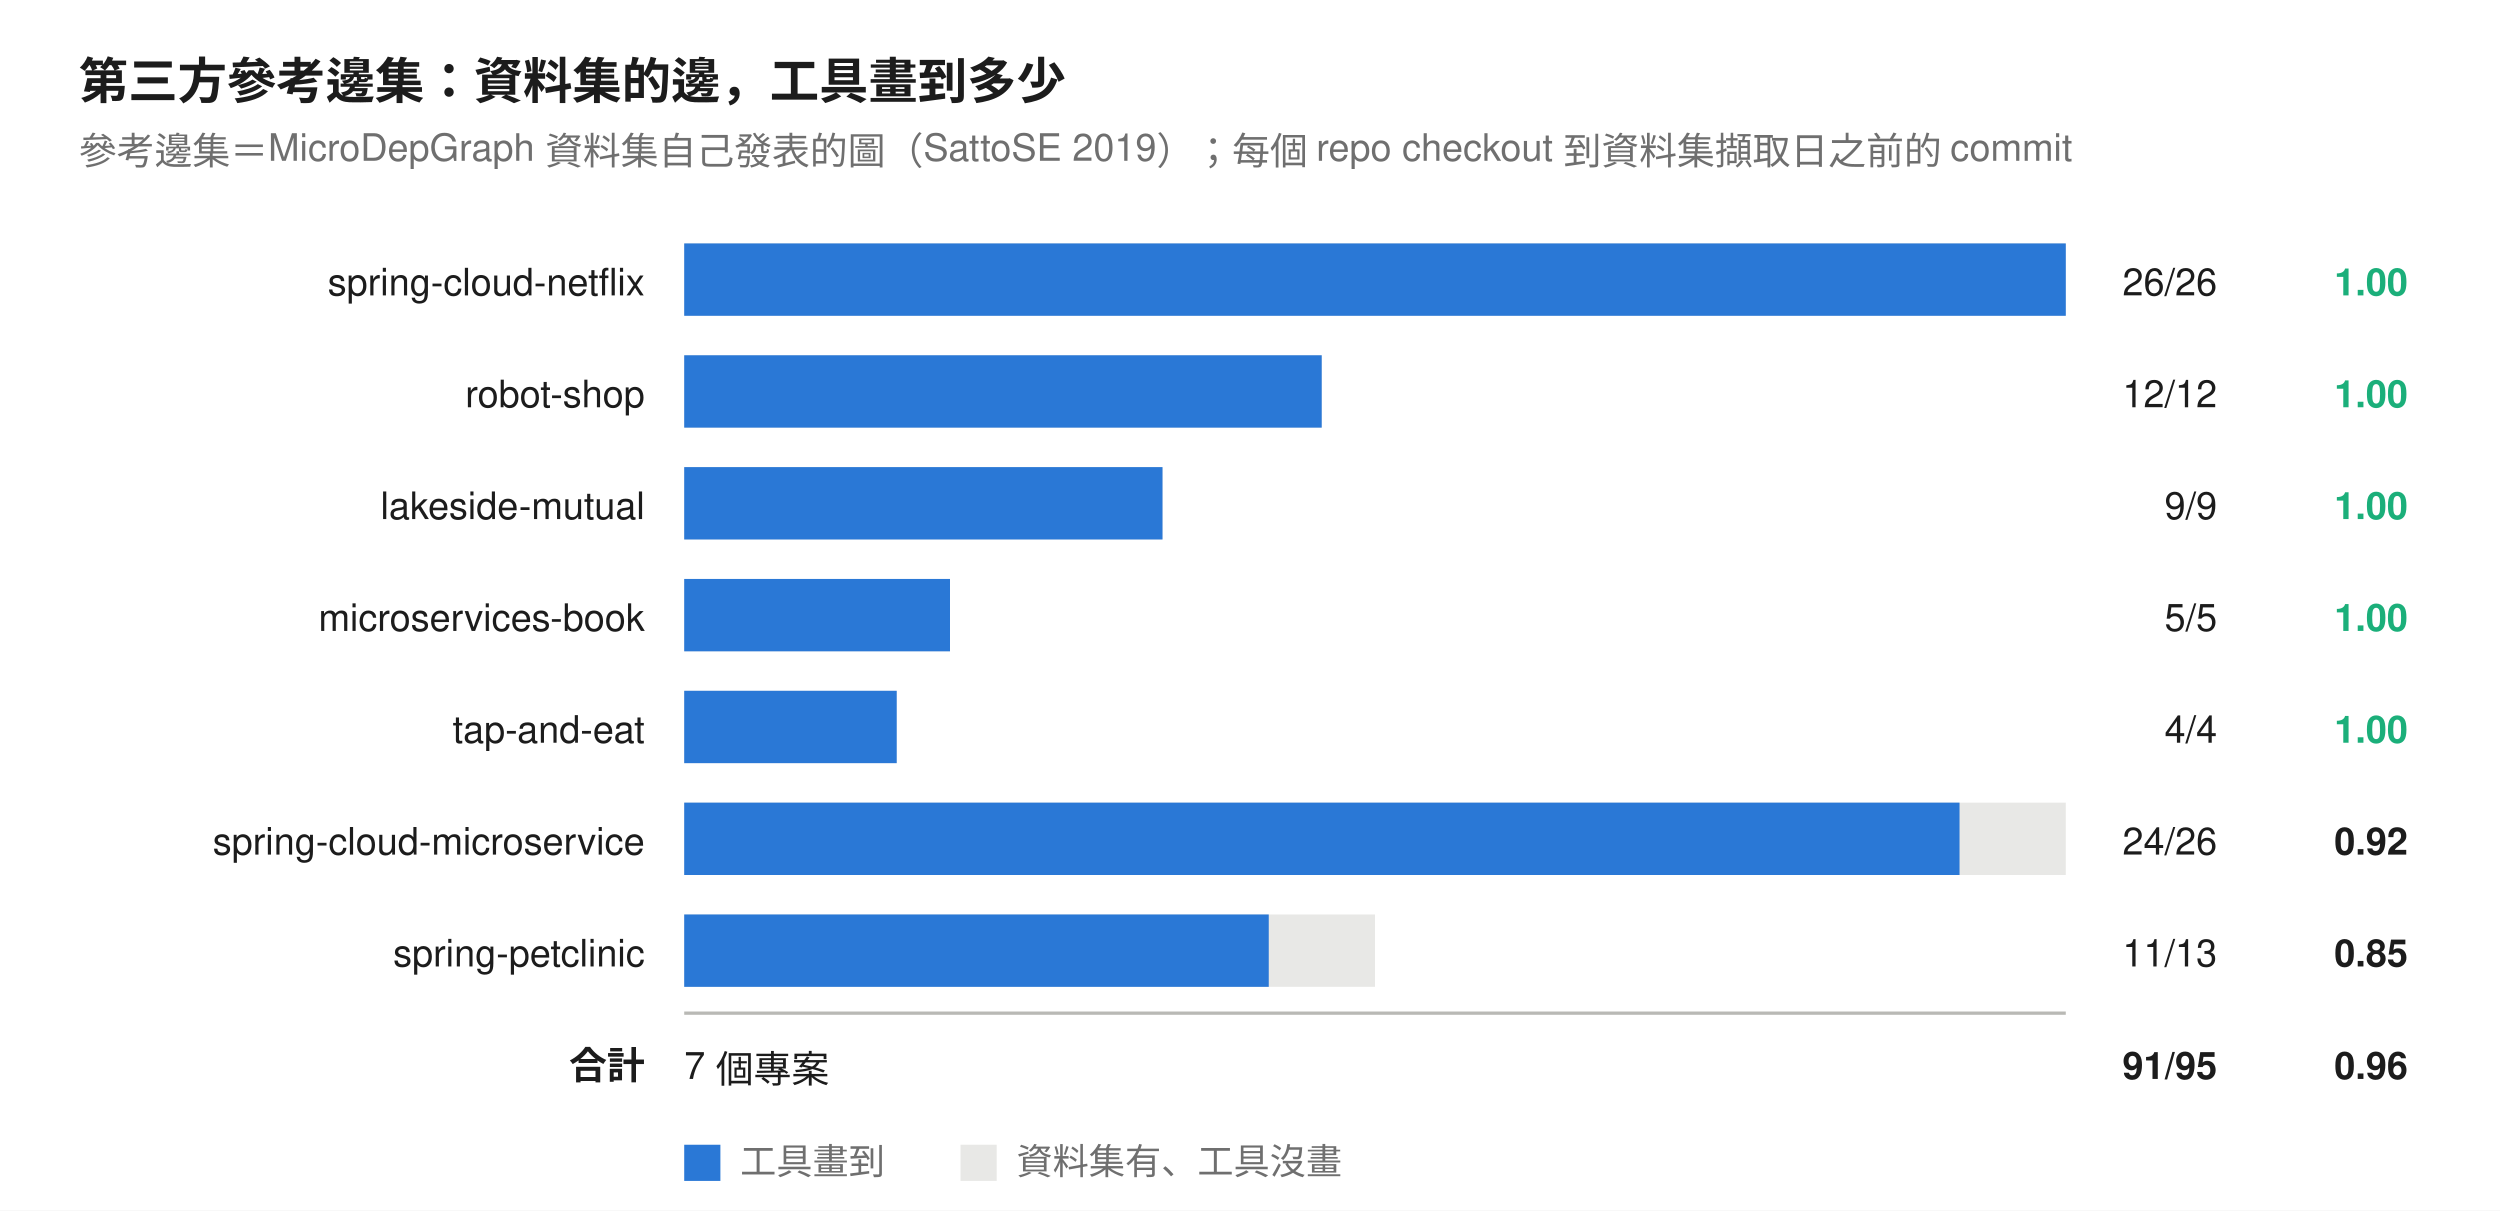
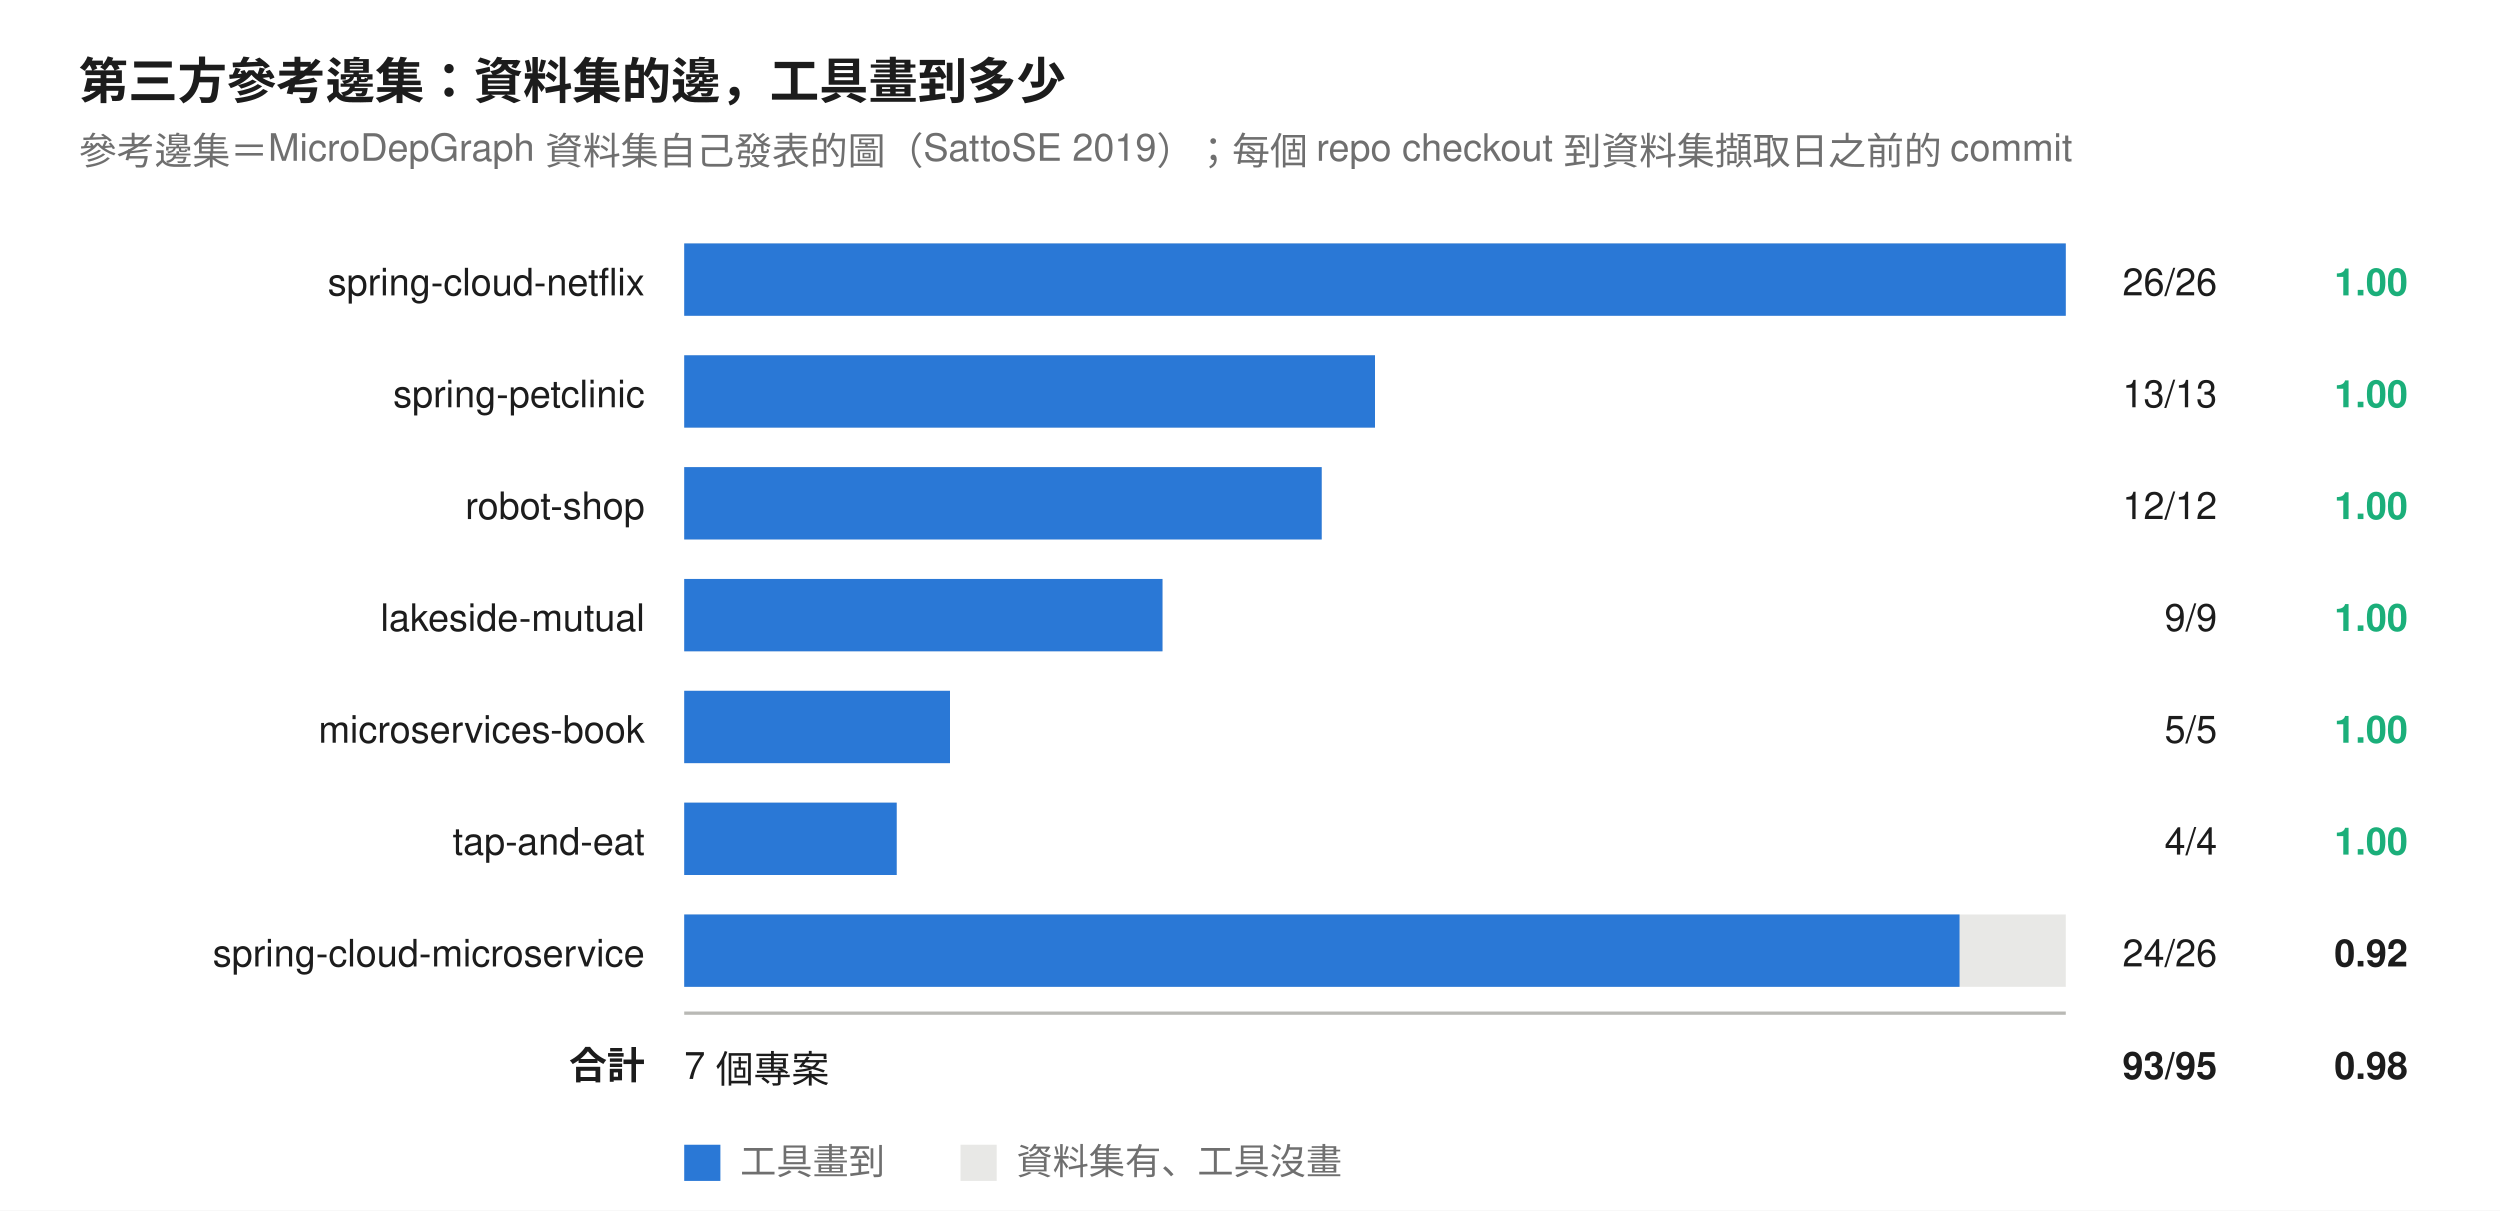
<svg xmlns="http://www.w3.org/2000/svg" width="760" height="368" viewBox="0 0 760 368" font-family="-apple-system,BlinkMacSystemFont,'Segoe UI',Helvetica,Arial,sans-serif">
  <rect width="760" height="368" fill="#ffffff" />
  <text x="24" y="30" font-size="15" font-weight="600" fill="#1c1c1c">第三方參考邊集：資料集的邊，工具畫到多少</text>
  <text x="24" y="50" font-size="11.5" fill="#6f6f6f">參考邊集＝MicroDepGraph 資料集自己發表的圖（SattoSE 2019）；每個 repo checkout 到資料集擷取日之前的 commit</text>
  <text x="196" y="89.8" font-size="11.5" fill="#1c1c1c" text-anchor="end">spring-cloud-netflix</text>
  <rect x="208" y="74" width="420.0" height="22" fill="#e8e8e6" />
  <rect x="208" y="74" width="420.0" height="22" fill="#2a78d6" />
  <text x="674.0" y="89.8" font-size="11.5" fill="#1c1c1c" text-anchor="end">26/26</text>
  <text x="732.0" y="89.8" font-size="11.5" font-weight="600" text-anchor="end" fill="#1baf7a">1.00</text>
-   <text x="196" y="123.8" font-size="11.5" fill="#1c1c1c" text-anchor="end">robot-shop</text>
-   <rect x="208" y="108" width="193.8" height="22" fill="#e8e8e6" />
-   <rect x="208" y="108" width="193.8" height="22" fill="#2a78d6" />
-   <text x="674.0" y="123.8" font-size="11.5" fill="#1c1c1c" text-anchor="end">12/12</text>
+   <text x="196" y="123.8" font-size="11.5" fill="#1c1c1c" text-anchor="end">spring-petclinic</text>
+   <rect x="208" y="108" width="210.0" height="22" fill="#e8e8e6" />
+   <rect x="208" y="108" width="210.0" height="22" fill="#2a78d6" />
+   <text x="674.0" y="123.8" font-size="11.5" fill="#1c1c1c" text-anchor="end">13/13</text>
  <text x="732.0" y="123.8" font-size="11.5" font-weight="600" text-anchor="end" fill="#1baf7a">1.00</text>
-   <text x="196" y="157.8" font-size="11.5" fill="#1c1c1c" text-anchor="end">lakeside-mutual</text>
-   <rect x="208" y="142" width="145.4" height="22" fill="#e8e8e6" />
-   <rect x="208" y="142" width="145.4" height="22" fill="#2a78d6" />
-   <text x="674.0" y="157.8" font-size="11.5" fill="#1c1c1c" text-anchor="end">9/9</text>
+   <text x="196" y="157.8" font-size="11.5" fill="#1c1c1c" text-anchor="end">robot-shop</text>
+   <rect x="208" y="142" width="193.8" height="22" fill="#e8e8e6" />
+   <rect x="208" y="142" width="193.8" height="22" fill="#2a78d6" />
+   <text x="674.0" y="157.8" font-size="11.5" fill="#1c1c1c" text-anchor="end">12/12</text>
  <text x="732.0" y="157.8" font-size="11.5" font-weight="600" text-anchor="end" fill="#1baf7a">1.00</text>
-   <text x="196" y="191.8" font-size="11.5" fill="#1c1c1c" text-anchor="end">microservices-book</text>
-   <rect x="208" y="176" width="80.8" height="22" fill="#e8e8e6" />
-   <rect x="208" y="176" width="80.8" height="22" fill="#2a78d6" />
-   <text x="674.0" y="191.8" font-size="11.5" fill="#1c1c1c" text-anchor="end">5/5</text>
+   <text x="196" y="191.8" font-size="11.5" fill="#1c1c1c" text-anchor="end">lakeside-mutual</text>
+   <rect x="208" y="176" width="145.4" height="22" fill="#e8e8e6" />
+   <rect x="208" y="176" width="145.4" height="22" fill="#2a78d6" />
+   <text x="674.0" y="191.8" font-size="11.5" fill="#1c1c1c" text-anchor="end">9/9</text>
  <text x="732.0" y="191.8" font-size="11.5" font-weight="600" text-anchor="end" fill="#1baf7a">1.00</text>
-   <text x="196" y="225.8" font-size="11.5" fill="#1c1c1c" text-anchor="end">tap-and-eat</text>
-   <rect x="208" y="210" width="64.6" height="22" fill="#e8e8e6" />
-   <rect x="208" y="210" width="64.6" height="22" fill="#2a78d6" />
-   <text x="674.0" y="225.8" font-size="11.5" fill="#1c1c1c" text-anchor="end">4/4</text>
+   <text x="196" y="225.8" font-size="11.5" fill="#1c1c1c" text-anchor="end">microservices-book</text>
+   <rect x="208" y="210" width="80.8" height="22" fill="#e8e8e6" />
+   <rect x="208" y="210" width="80.8" height="22" fill="#2a78d6" />
+   <text x="674.0" y="225.8" font-size="11.5" fill="#1c1c1c" text-anchor="end">5/5</text>
  <text x="732.0" y="225.8" font-size="11.5" font-weight="600" text-anchor="end" fill="#1baf7a">1.00</text>
-   <text x="196" y="259.8" font-size="11.5" fill="#1c1c1c" text-anchor="end">spring-cloud-microservice</text>
-   <rect x="208" y="244" width="420.0" height="22" fill="#e8e8e6" />
-   <rect x="208" y="244" width="387.7" height="22" fill="#2a78d6" />
-   <text x="674.0" y="259.8" font-size="11.5" fill="#1c1c1c" text-anchor="end">24/26</text>
-   <text x="732.0" y="259.8" font-size="11.5" font-weight="600" text-anchor="end" fill="#1c1c1c">0.92</text>
-   <text x="196" y="293.8" font-size="11.5" fill="#1c1c1c" text-anchor="end">spring-petclinic</text>
-   <rect x="208" y="278" width="210.0" height="22" fill="#e8e8e6" />
-   <rect x="208" y="278" width="177.7" height="22" fill="#2a78d6" />
-   <text x="674.0" y="293.8" font-size="11.5" fill="#1c1c1c" text-anchor="end">11/13</text>
-   <text x="732.0" y="293.8" font-size="11.5" font-weight="600" text-anchor="end" fill="#1c1c1c">0.85</text>
+   <text x="196" y="259.8" font-size="11.5" fill="#1c1c1c" text-anchor="end">tap-and-eat</text>
+   <rect x="208" y="244" width="64.6" height="22" fill="#e8e8e6" />
+   <rect x="208" y="244" width="64.6" height="22" fill="#2a78d6" />
+   <text x="674.0" y="259.8" font-size="11.5" fill="#1c1c1c" text-anchor="end">4/4</text>
+   <text x="732.0" y="259.8" font-size="11.5" font-weight="600" text-anchor="end" fill="#1baf7a">1.00</text>
+   <text x="196" y="293.8" font-size="11.5" fill="#1c1c1c" text-anchor="end">spring-cloud-microservice</text>
+   <rect x="208" y="278" width="420.0" height="22" fill="#e8e8e6" />
+   <rect x="208" y="278" width="387.7" height="22" fill="#2a78d6" />
+   <text x="674.0" y="293.8" font-size="11.5" fill="#1c1c1c" text-anchor="end">24/26</text>
+   <text x="732.0" y="293.8" font-size="11.5" font-weight="600" text-anchor="end" fill="#1c1c1c">0.92</text>
  <line x1="208" y1="308" x2="628" y2="308" stroke="#b9b9b5" stroke-width="1" />
  <text x="196" y="328" font-size="11.5" font-weight="600" fill="#1c1c1c" text-anchor="end">合計</text>
  <text x="208" y="328" font-size="11.5" fill="#1c1c1c">7 個專案</text>
-   <text x="674.0" y="328" font-size="11.5" font-weight="600" fill="#1c1c1c" text-anchor="end">91/95</text>
-   <text x="732.0" y="328" font-size="11.5" font-weight="600" fill="#1c1c1c" text-anchor="end">0.96</text>
+   <text x="674.0" y="328" font-size="11.5" font-weight="600" fill="#1c1c1c" text-anchor="end">93/95</text>
+   <text x="732.0" y="328" font-size="11.5" font-weight="600" fill="#1c1c1c" text-anchor="end">0.98</text>
  <rect x="208" y="348" width="11" height="11" fill="#2a78d6" />
  <text x="225" y="357" font-size="11" fill="#6f6f6f">工具畫到</text>
  <rect x="292" y="348" width="11" height="11" fill="#e8e8e6" />
  <text x="309" y="357" font-size="11" fill="#6f6f6f">資料集有、工具沒畫</text>
</svg>
